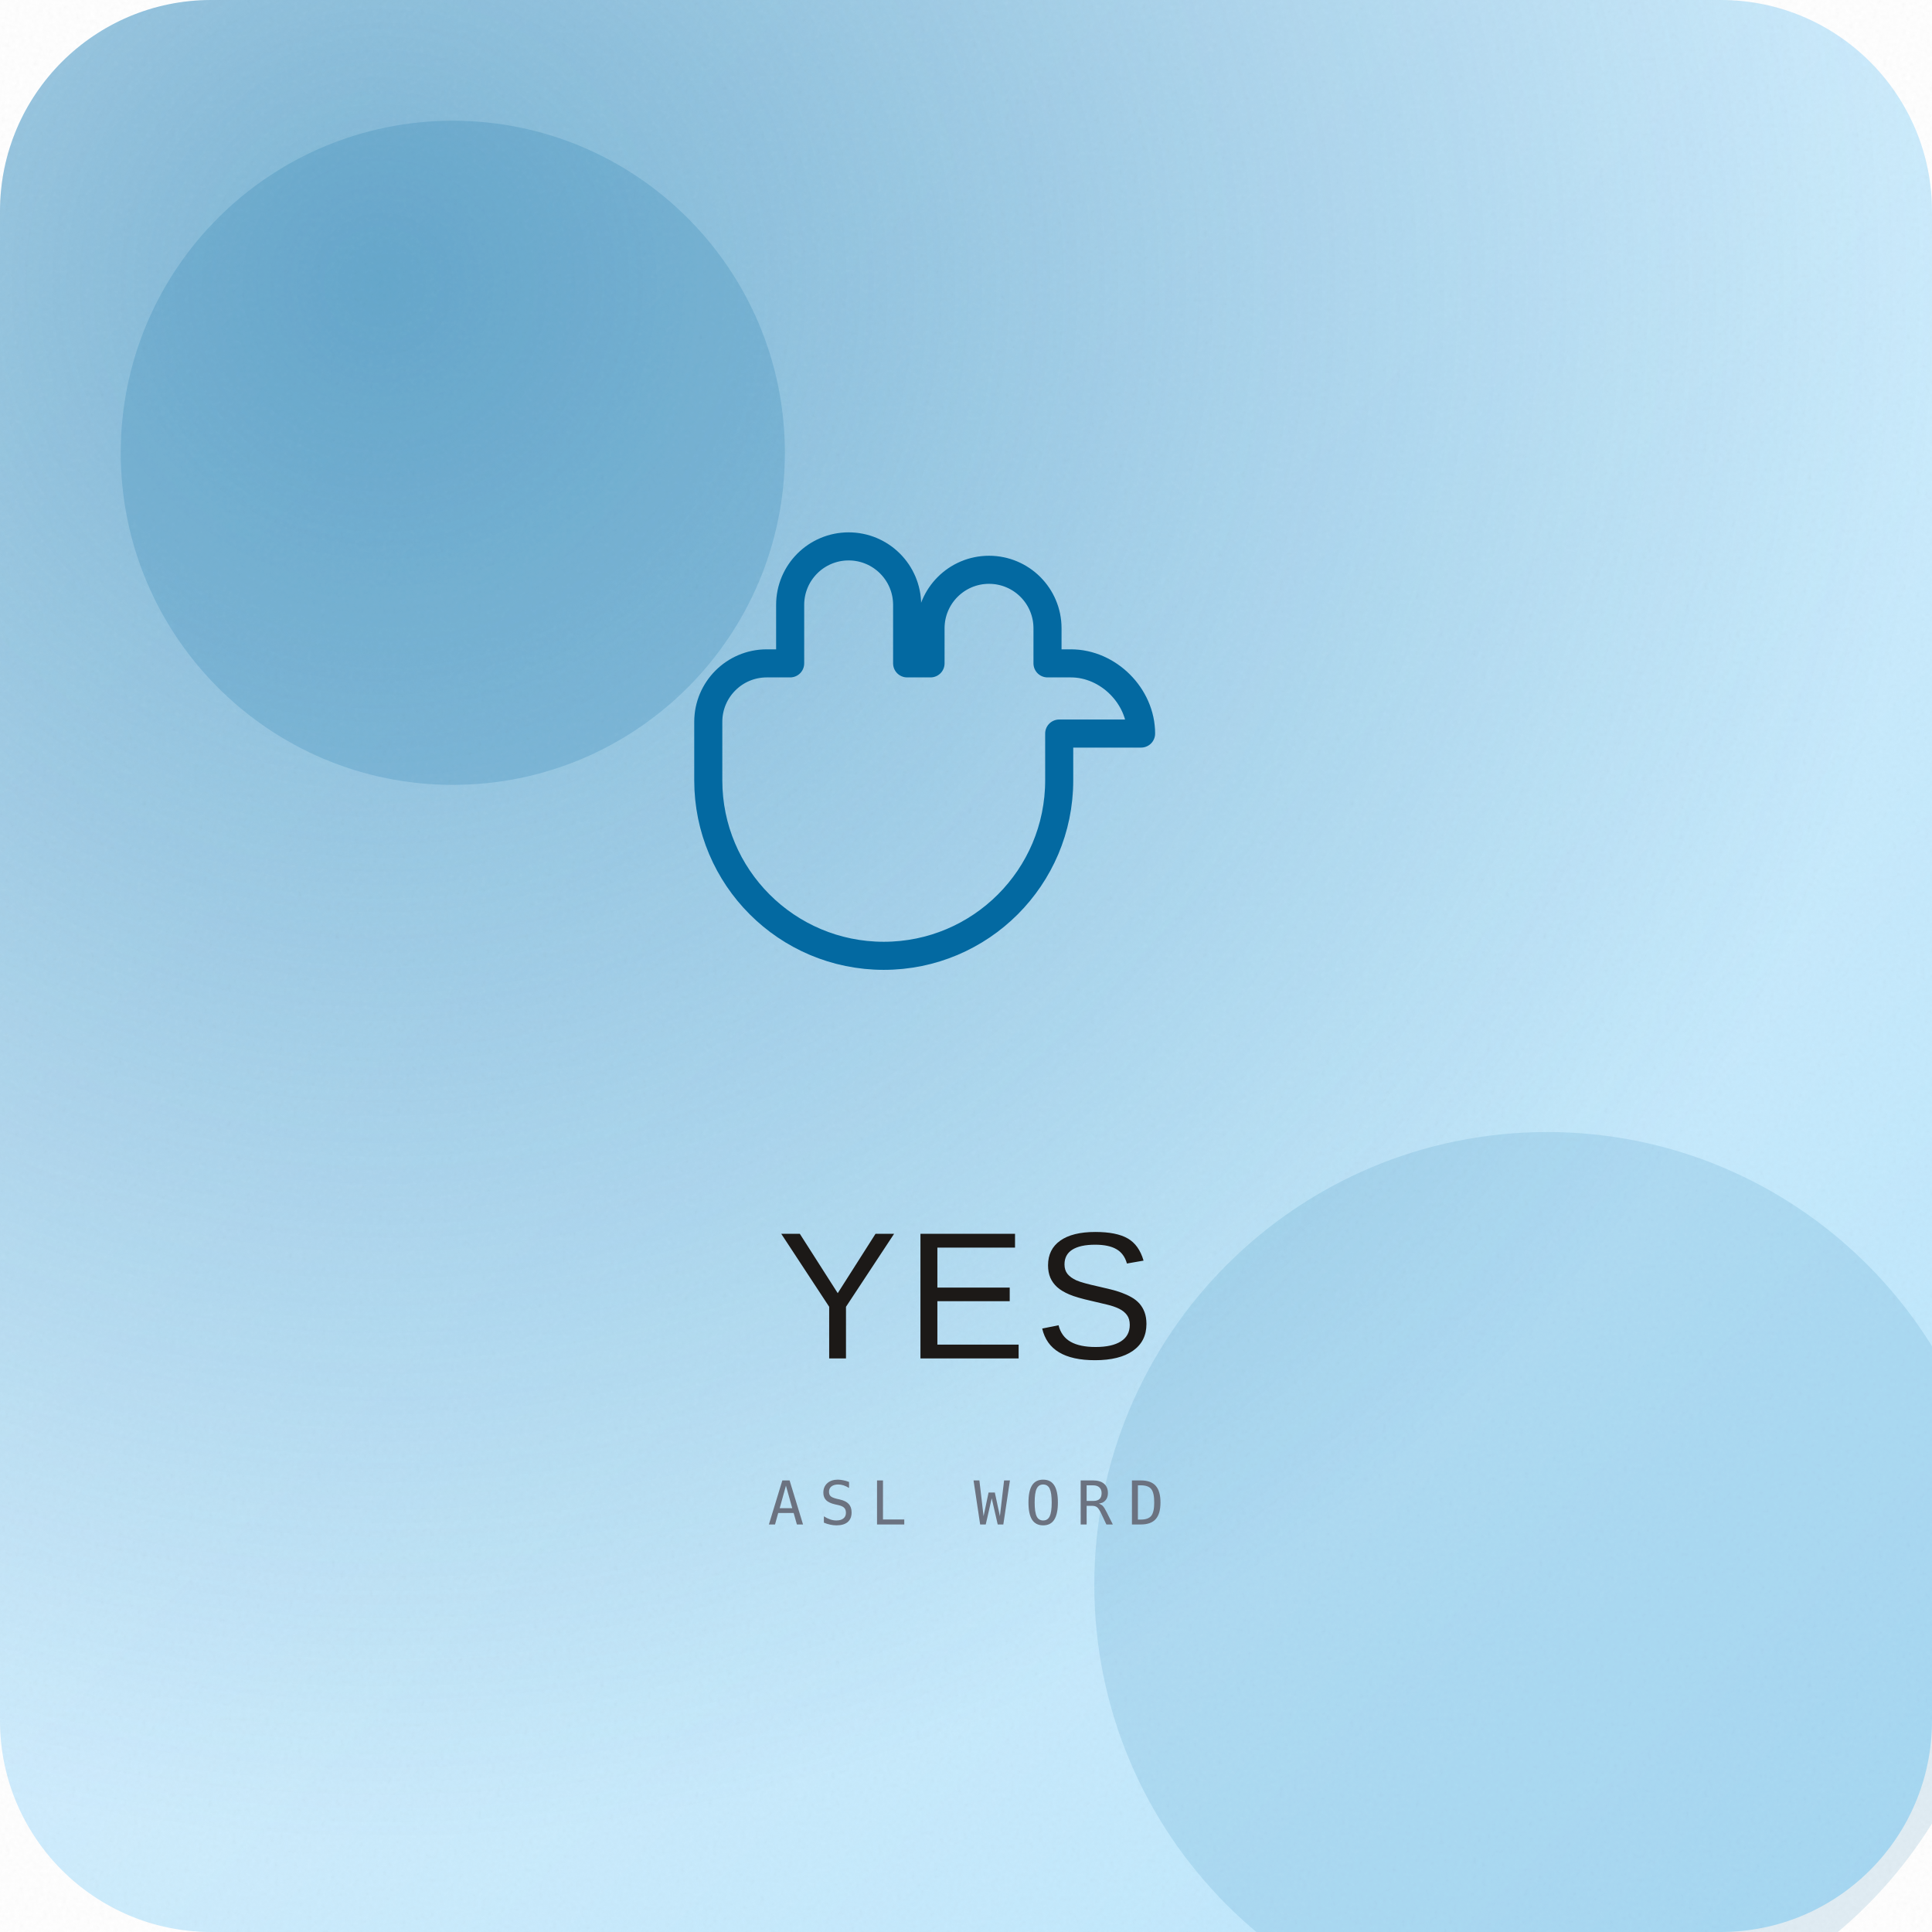
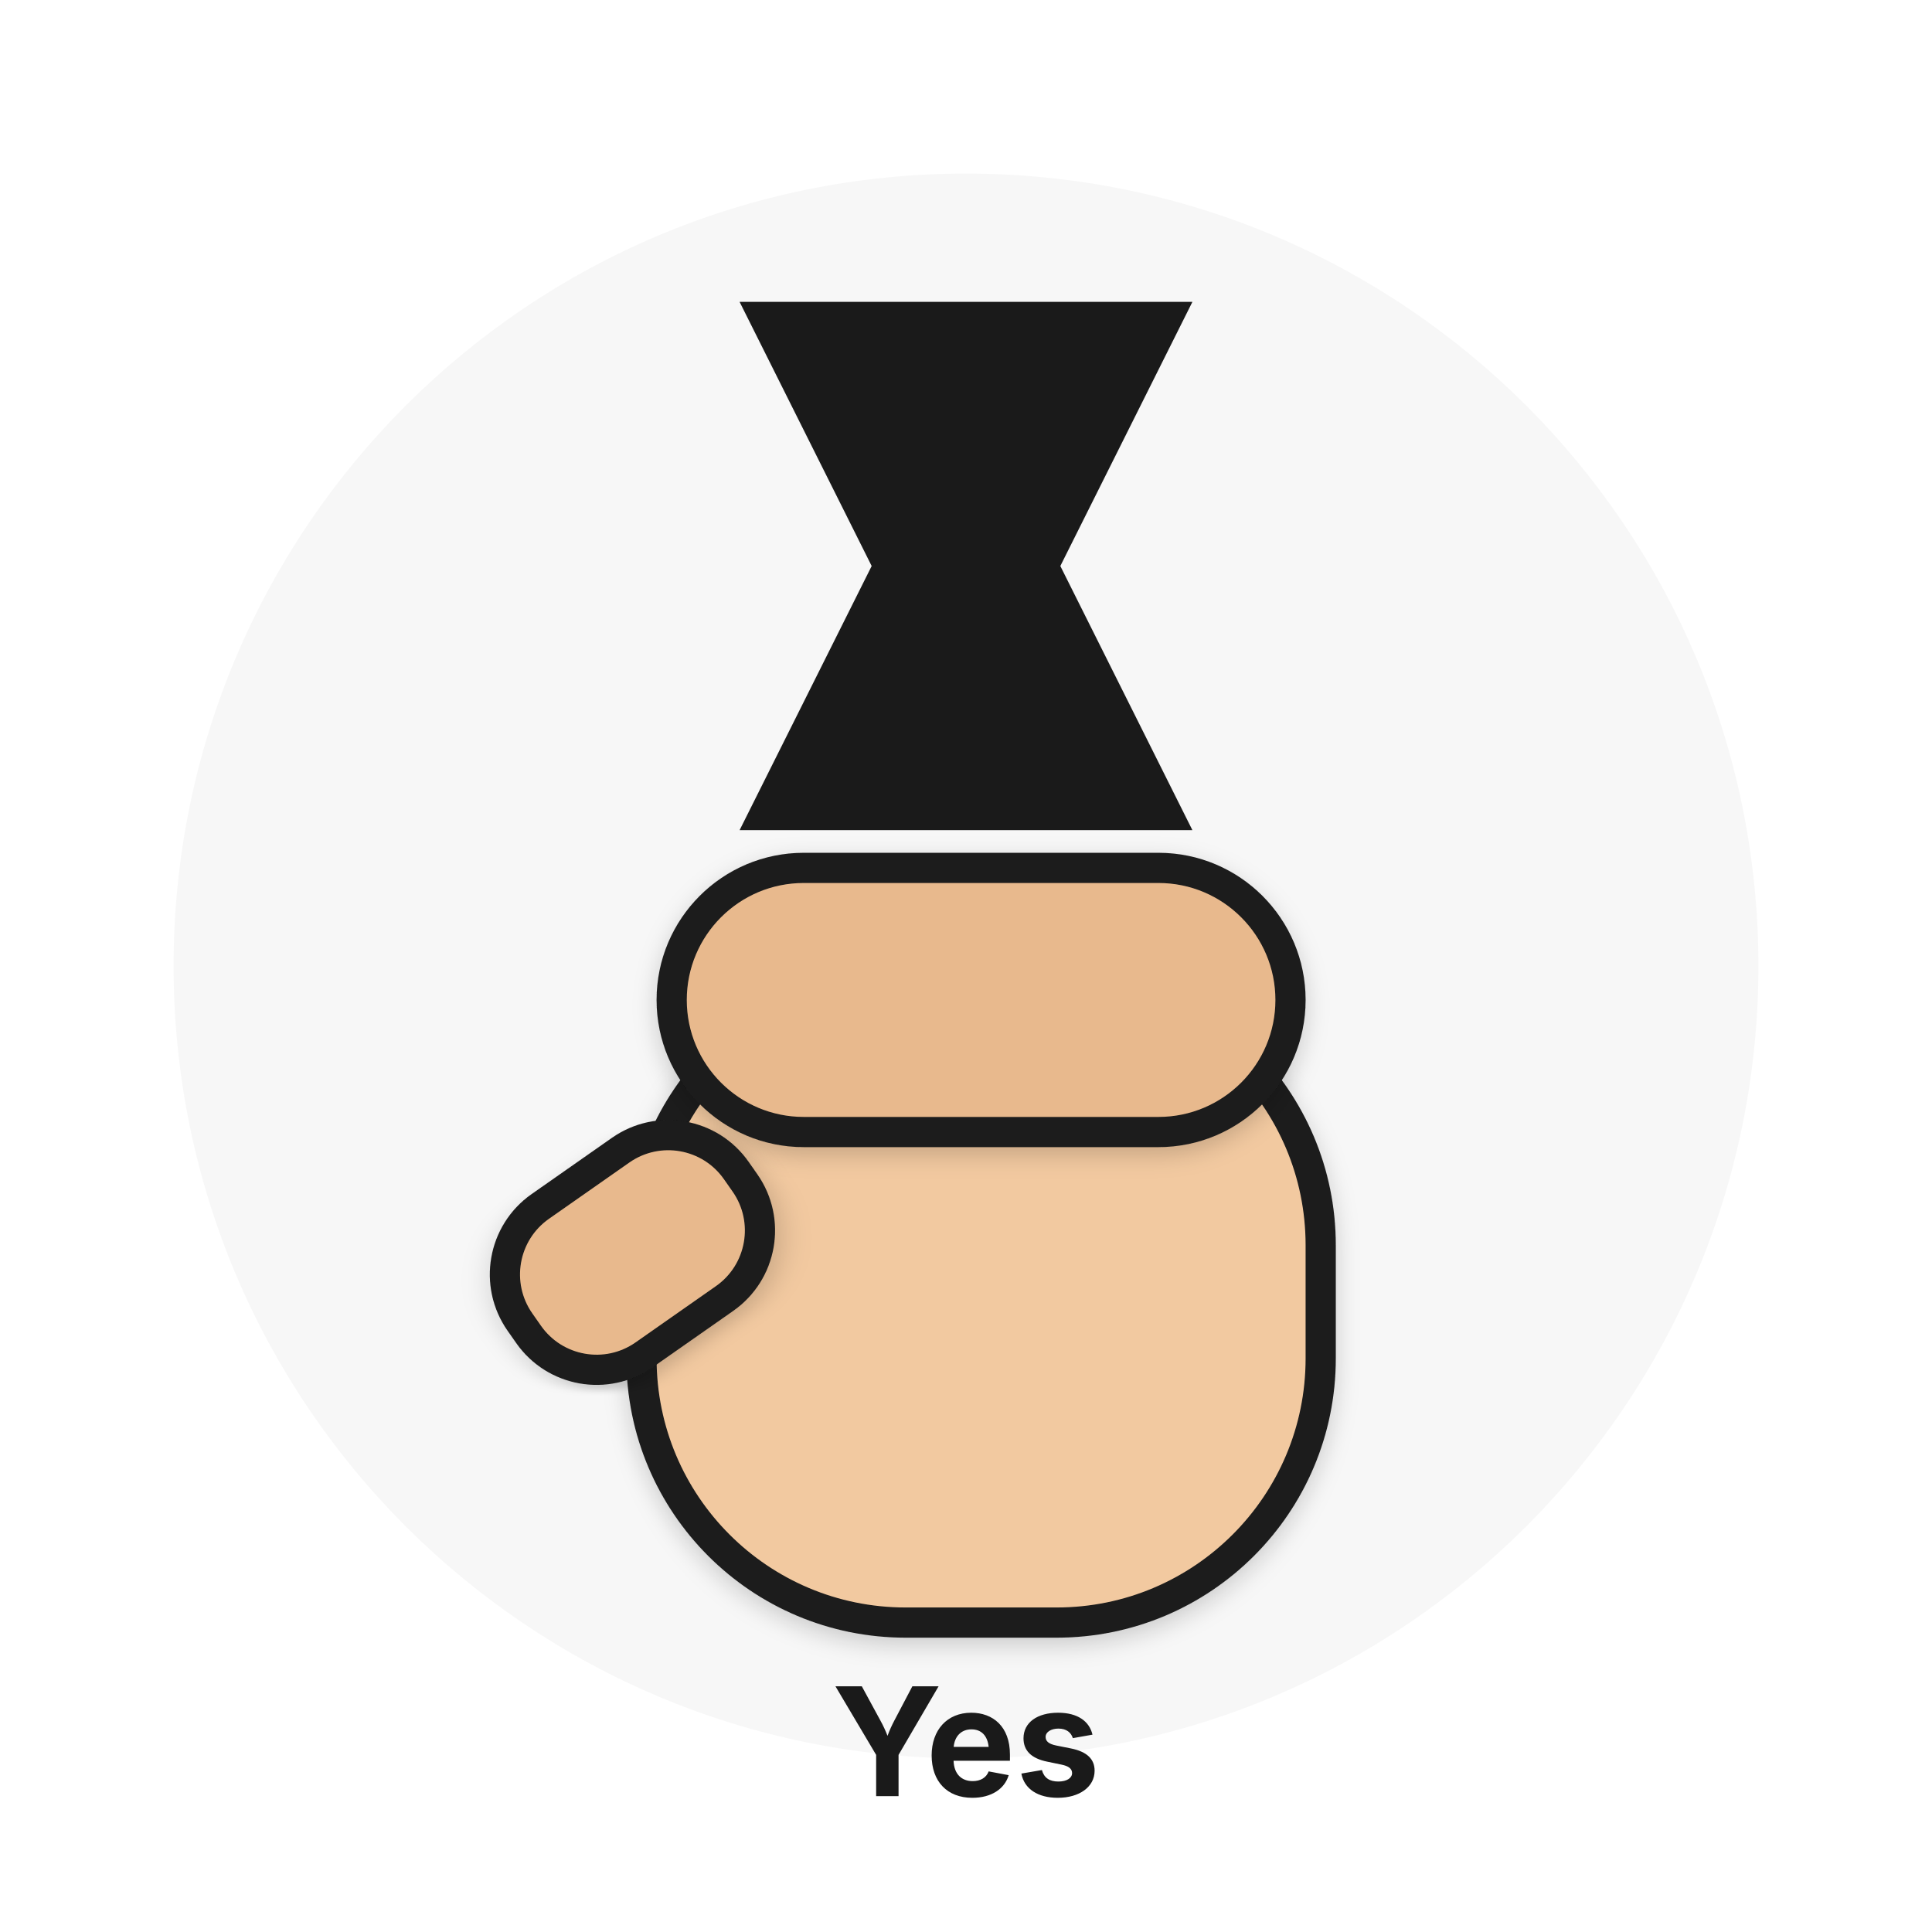
- <svg xmlns="http://www.w3.org/2000/svg" width="512" height="512" viewBox="0 0 512 512">
+ <svg xmlns="http://www.w3.org/2000/svg" width="512" height="512" viewBox="0 0 512 512" fill="none">
  <defs>
-     <linearGradient id="bg" x1="0" y1="0" x2="1" y2="1">
-       <stop offset="0%" stop-color="#e0f2fe" />
-       <stop offset="100%" stop-color="#bae6fd" />
-     </linearGradient>
-     <radialGradient id="glow" cx="0.2" cy="0.15" r="0.8">
-       <stop offset="0%" stop-color="#0369a1" stop-opacity="0.45" />
-       <stop offset="100%" stop-color="#0369a1" stop-opacity="0" />
-     </radialGradient>
-     <filter id="grain" x="-20%" y="-20%" width="140%" height="140%">
-       <feTurbulence type="fractalNoise" baseFrequency="0.8" numOctaves="2" stitchTiles="stitch" />
-       <feColorMatrix type="saturate" values="0" />
-       <feComponentTransfer>
-         <feFuncA type="table" tableValues="0 0.07" />
-       </feComponentTransfer>
+     <filter id="shadow" x="-20%" y="-20%" width="140%" height="140%">
+       <feDropShadow dx="0" dy="2" stdDeviation="3" flood-color="#000" flood-opacity="0.18" />
    </filter>
+     <marker id="arrow" markerWidth="12" markerHeight="12" refX="10" refY="6" orient="auto">
+       <path d="M0,0 L12,6 L0,12 Z" fill="#1A1A1A" />
+     </marker>
  </defs>
-   <rect width="512" height="512" rx="56" fill="url(#bg)" />
-   <rect width="512" height="512" rx="56" fill="url(#glow)" />
-   <g filter="url(#grain)">
-     <rect width="512" height="512" rx="56" fill="#000000" opacity="0.15" />
+   <rect x="0" y="0" width="512" height="512" fill="transparent" />
+   <circle cx="256" cy="256" r="210" fill="#F7F7F7" />
+   <g>
+     <rect x="170" y="260" width="180" height="170" rx="70" fill="#F2C9A0" stroke="#1A1A1A" stroke-width="8" filter="url(#shadow)" />
+     <rect x="178" y="230" width="164" height="70" rx="35" fill="#E8B98D" stroke="#1A1A1A" stroke-width="8" filter="url(#shadow)" />
+     <rect x="132" y="310" width="70" height="48" rx="22" fill="#E8B98D" stroke="#1A1A1A" stroke-width="8" transform="rotate(-35 164 332)" filter="url(#shadow)" />
  </g>
-   <circle cx="120" cy="120" r="88" fill="#0369a1" opacity="0.18" />
-   <circle cx="410" cy="420" r="120" fill="#0369a1" opacity="0.12" />
-   <g transform="translate(166 120) scale(6.2)" fill="none" stroke="#0369a1" stroke-width="1.2" stroke-linecap="round" stroke-linejoin="round">
-     <path d="M22 12c0-1.6-1.4-3-3-3h-1V7.5a2.5 2.5 0 10-5 0V9h-1V6.5a2.5 2.5 0 10-5 0V9H6a2.5 2.5 0 00-2.5 2.5v2.5a7.5 7.5 0 0015 0V12z" />
-   </g>
-   <text x="50%" y="360" text-anchor="middle" font-family="Manrope, 'IBM Plex Sans', Arial, sans-serif" font-size="48" fill="#1c1917" letter-spacing="2">YES</text>
-   <text x="50%" y="404" text-anchor="middle" font-family="'IBM Plex Mono', Menlo, monospace" font-size="16" fill="#6b7280" letter-spacing="4">ASL WORD</text>
+   <line x1="256" y1="180" x2="256" y2="120" stroke="#1A1A1A" stroke-width="10" stroke-linecap="round" marker-end="url(#arrow)" />
+   <line x1="256" y1="120" x2="256" y2="180" stroke="#1A1A1A" stroke-width="10" stroke-linecap="round" marker-end="url(#arrow)" />
+   <text x="256" y="476" text-anchor="middle" font-family="Inter, Arial, sans-serif" font-size="40" font-weight="700" fill="#1A1A1A">Yes</text>
</svg>
